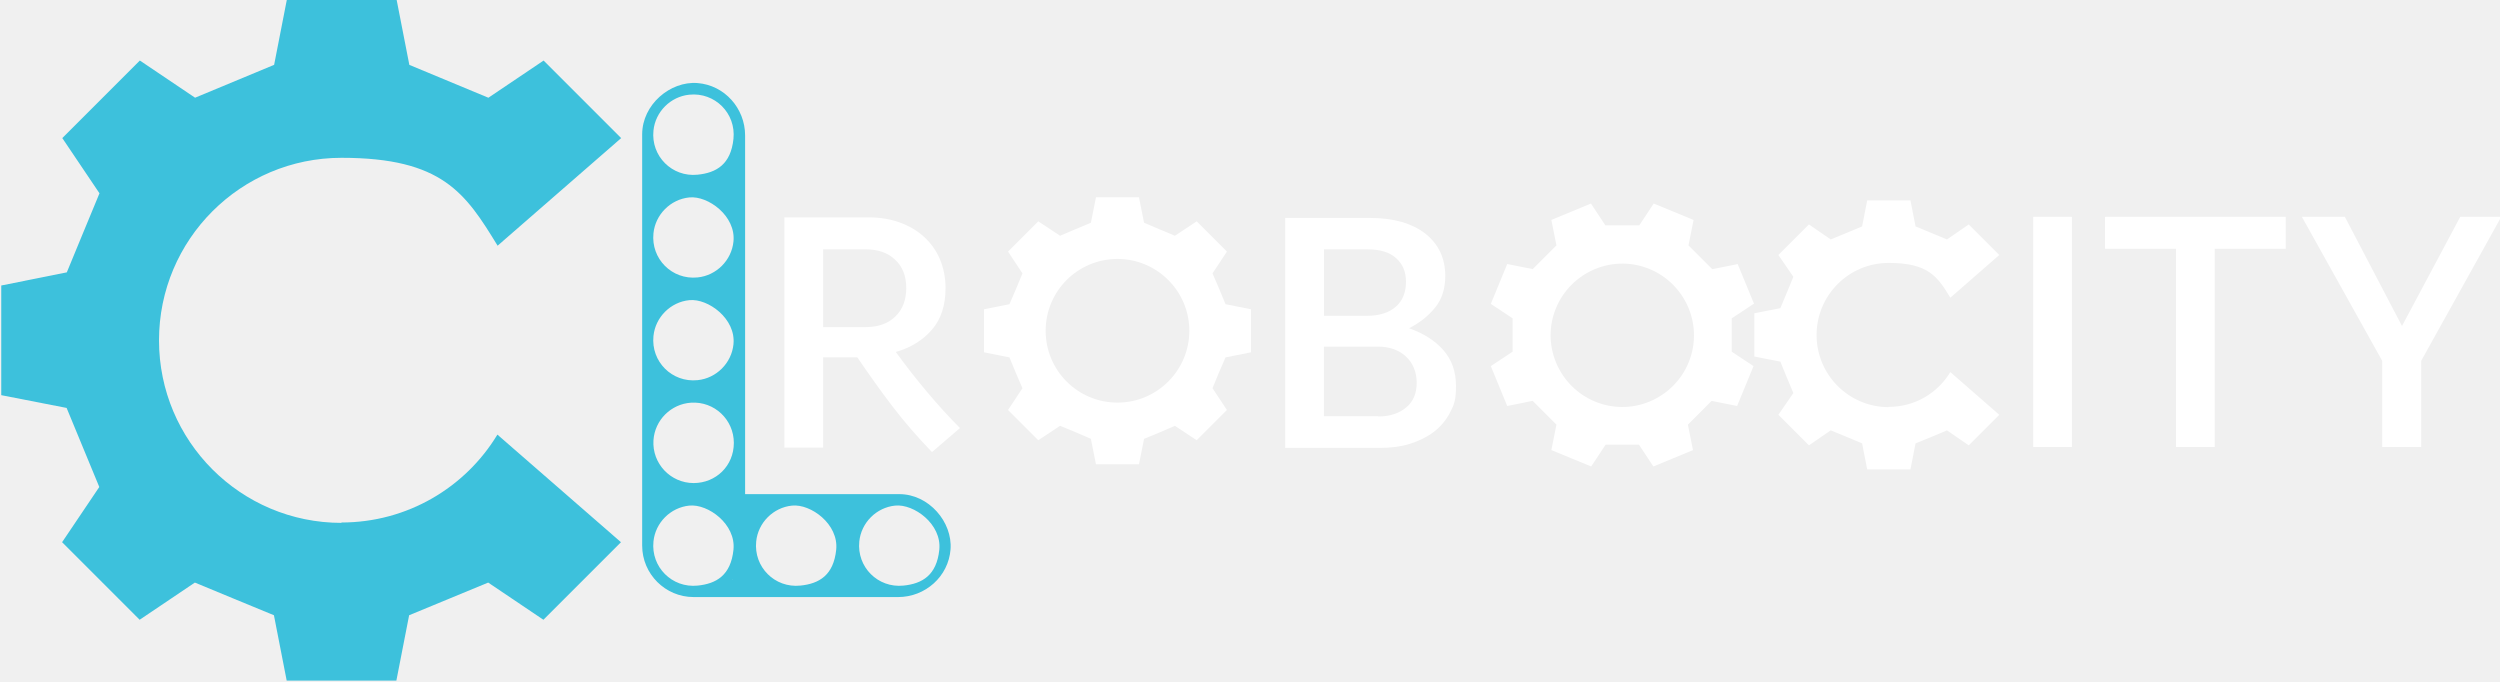
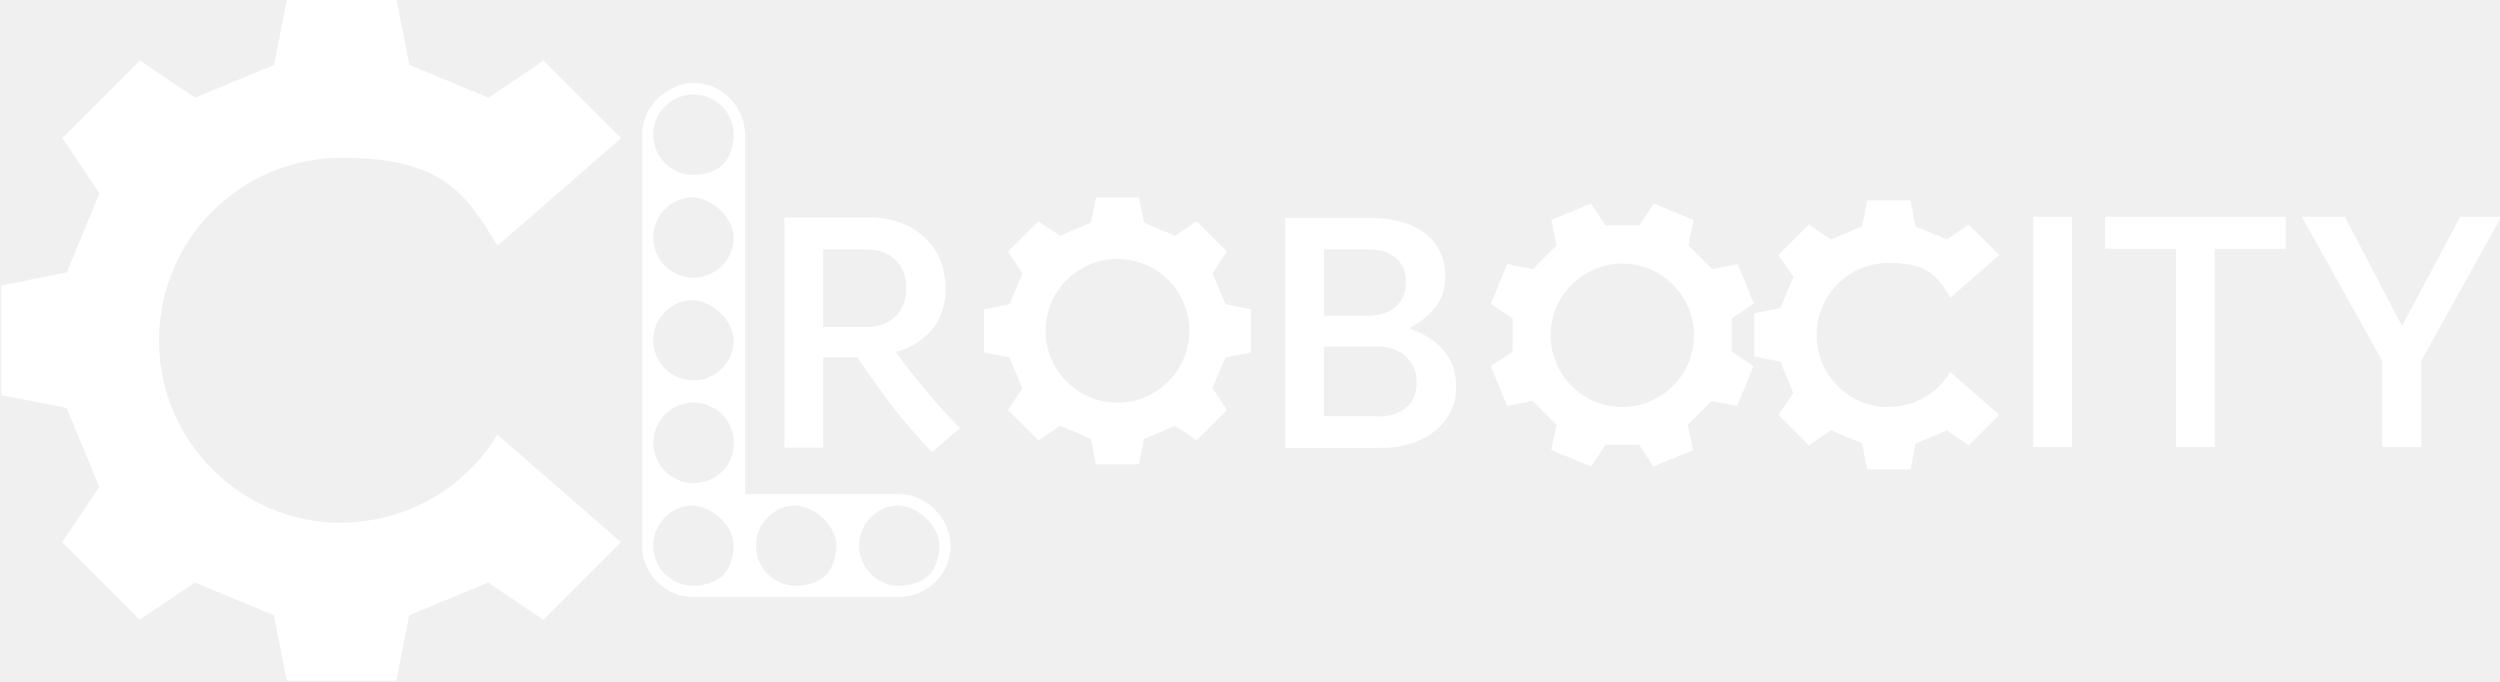
<svg xmlns="http://www.w3.org/2000/svg" id="Livello_1" data-name="Livello 1" version="1.1" viewBox="0 0 1000.9 272.7">
  <defs>
    <style>
      .cls-1 {
        fill: #3dc1dc;
      }

      .cls-1, .cls-2 {
        stroke-width: 0px;
      }

      .cls-2 {
        fill: #fff;
      }
    </style>
  </defs>
-   <path class="cls-1" fill="currentColor" d="M360.04,197.84h-61.73V54.23c0-10.83-8.2-20.15-19.1-20.98s-22.11,8.65-22.11,20.53v164.66c0,11.35,9.25,20.6,20.6,20.6h81.88c10.83,0,20.15-8.2,20.98-19.1s-8.65-22.11-20.53-22.11h0ZM293.2,232.05h-.15l.15-.15v.15ZM279.29,234.45c-10.23,1.05-18.72-7.44-17.67-17.67.75-7.52,6.84-13.61,14.36-14.36s18.72,7.44,17.67,17.67-6.84,13.61-14.36,14.36ZM277.71,193.4c-9.25,0-16.69-7.82-16.09-17.14.53-8.05,6.99-14.51,15.04-15.04,9.4-.6,17.14,6.84,17.14,16.09s-7.22,16.09-16.09,16.09ZM279.29,152.2c-10.23,1.05-18.72-7.44-17.67-17.67.75-7.52,6.84-13.61,14.36-14.36s18.72,7.44,17.67,17.67c-.75,7.52-6.84,13.61-14.36,14.36ZM288.16,118.51h0ZM279.29,111.07c-10.23,1.05-18.72-7.44-17.67-17.67.75-7.52,6.84-13.61,14.36-14.36s18.72,7.44,17.67,17.67c-.75,7.52-6.84,13.61-14.36,14.36ZM265.91,78.21h0ZM270.27,75.81h.15-.15ZM284.86,73.1h0ZM288.92,71.07h0ZM279.29,69.94c-10.23,1.05-18.72-7.44-17.67-17.67.75-7.52,6.84-13.61,14.36-14.36,10.23-1.05,18.72,7.44,17.67,17.67s-6.84,13.61-14.36,14.36ZM320.42,234.45c-10.23,1.05-18.72-7.44-17.67-17.67.75-7.52,6.84-13.61,14.36-14.36s18.72,7.44,17.67,17.67-6.84,13.61-14.36,14.36ZM361.7,234.45c-10.23,1.05-18.72-7.44-17.67-17.67.75-7.52,6.84-13.61,14.36-14.36s18.72,7.44,17.67,17.67-6.84,13.61-14.36,14.36Z" />
-   <path class="cls-1" fill="currentColor" d="M136.74,209.34c-40.38,0-73.08-32.71-73.08-73.08s32.71-73.08,73.08-73.08,49.62,14.14,62.48,35.19l49.47-43.08c-17.37-17.37-13.68-13.68-31.05-31.05l-22.11,14.89c-13.53-5.64-18.12-7.52-31.65-13.16L158.77-.21h-43.91l-5.11,26.17c-13.53,5.64-18.04,7.52-31.65,13.16l-22.11-14.89c-17.37,17.37-13.68,13.68-31.05,31.05l14.89,22.11c-5.56,13.53-7.52,18.04-13.08,31.65L.5,114.3v43.91l26.17,5.11c5.56,13.61,7.52,18.04,13.08,31.65l-14.89,22.11c17.37,17.37,13.68,13.68,31.05,31.05l22.11-14.89c13.53,5.56,18.04,7.52,31.65,13.08l5.11,26.17h43.91l5.11-26.17c13.53-5.56,18.12-7.52,31.65-13.08l22.11,14.89,31.05-31.05-49.47-43.08c-12.78,21.13-36.01,35.19-62.48,35.19h0l.08.15Z" />
+   <path class="cls-2" d="M360.04,197.84h-61.73V54.23c0-10.83-8.2-20.15-19.1-20.98s-22.11,8.65-22.11,20.53v164.66c0,11.35,9.25,20.6,20.6,20.6h81.88c10.83,0,20.15-8.2,20.98-19.1s-8.65-22.11-20.53-22.11h0ZM293.2,232.05h-.15l.15-.15v.15ZM279.29,234.45c-10.23,1.05-18.72-7.44-17.67-17.67.75-7.52,6.84-13.61,14.36-14.36s18.72,7.44,17.67,17.67-6.84,13.61-14.36,14.36ZM277.71,193.4c-9.25,0-16.69-7.82-16.09-17.14.53-8.05,6.99-14.51,15.04-15.04,9.4-.6,17.14,6.84,17.14,16.09s-7.22,16.09-16.09,16.09ZM279.29,152.2c-10.23,1.05-18.72-7.44-17.67-17.67.75-7.52,6.84-13.61,14.36-14.36s18.72,7.44,17.67,17.67c-.75,7.52-6.84,13.61-14.36,14.36ZM288.16,118.51h0ZM279.29,111.07c-10.23,1.05-18.72-7.44-17.67-17.67.75-7.52,6.84-13.61,14.36-14.36s18.72,7.44,17.67,17.67c-.75,7.52-6.84,13.61-14.36,14.36ZM265.91,78.21h0ZM270.27,75.81h.15-.15ZM284.86,73.1h0ZM288.92,71.07h0ZM279.29,69.94c-10.23,1.05-18.72-7.44-17.67-17.67.75-7.52,6.84-13.61,14.36-14.36,10.23-1.05,18.72,7.44,17.67,17.67s-6.84,13.61-14.36,14.36ZM320.42,234.45c-10.23,1.05-18.72-7.44-17.67-17.67.75-7.52,6.84-13.61,14.36-14.36s18.72,7.44,17.67,17.67-6.84,13.61-14.36,14.36ZM361.7,234.45c-10.23,1.05-18.72-7.44-17.67-17.67.75-7.52,6.84-13.61,14.36-14.36s18.72,7.44,17.67,17.67-6.84,13.61-14.36,14.36Z" />
+   <path class="cls-2" d="M136.74,209.34c-40.38,0-73.08-32.71-73.08-73.08s32.71-73.08,73.08-73.08,49.62,14.14,62.48,35.19l49.47-43.08c-17.37-17.37-13.68-13.68-31.05-31.05l-22.11,14.89c-13.53-5.64-18.12-7.52-31.65-13.16L158.77-.21h-43.91l-5.11,26.17c-13.53,5.64-18.04,7.52-31.65,13.16l-22.11-14.89c-17.37,17.37-13.68,13.68-31.05,31.05l14.89,22.11c-5.56,13.53-7.52,18.04-13.08,31.65L.5,114.3v43.91l26.17,5.11c5.56,13.61,7.52,18.04,13.08,31.65l-14.89,22.11c17.37,17.37,13.68,13.68,31.05,31.05l22.11-14.89c13.53,5.56,18.04,7.52,31.65,13.08l5.11,26.17h43.91l5.11-26.17c13.53-5.56,18.12-7.52,31.65-13.08l22.11,14.89,31.05-31.05-49.47-43.08c-12.78,21.13-36.01,35.19-62.48,35.19h0l.08.15Z" />
  <g>
    <path class="cls-2" d="M373.13,181c-5.77-6-11.1-12.11-15.85-18.34-4.76-6.23-9.4-12.79-14.04-19.59h-13.7v36.12h-15.51v-92.16h33.74c4.53,0,8.72.68,12.45,2.04s7.02,3.28,9.74,5.77c2.72,2.49,4.87,5.43,6.34,8.94,1.47,3.51,2.26,7.36,2.26,11.55,0,6.91-1.81,12.45-5.43,16.64-3.62,4.19-8.49,7.25-14.49,8.94,4.19,5.77,8.38,11.1,12.57,16.08,4.19,4.98,8.6,9.85,13.13,14.38l-11.21,9.62h0ZM346.52,130.96c4.98,0,8.94-1.36,11.89-4.19s4.42-6.68,4.42-11.44-1.47-8.6-4.42-11.32c-2.94-2.83-6.91-4.19-11.89-4.19h-16.98v31.14h16.98Z" />
    <path class="cls-2" d="M514.54,179.42v-92.16h34.31c4.53,0,8.6.57,12.34,1.59,3.74,1.13,6.79,2.6,9.4,4.64s4.64,4.53,6,7.36,2.04,6.11,2.04,9.62c0,5.09-1.36,9.4-4.08,12.68-2.72,3.4-6.23,6.11-10.42,8.27,5.77,2.04,10.3,4.87,13.7,8.72,3.4,3.85,5.09,8.6,5.09,14.38s-.79,7.59-2.38,10.64c-1.59,3.06-3.74,5.66-6.57,7.81-2.72,2.04-6,3.62-9.62,4.76-3.74,1.13-7.7,1.59-11.89,1.59h-37.93v.11ZM547.38,126.43c4.87,0,8.72-1.25,11.44-3.62,2.72-2.38,4.08-5.77,4.08-9.96s-1.36-7.13-3.96-9.51c-2.6-2.38-6.45-3.51-11.55-3.51h-17.32v26.61h17.32ZM551.79,166.74c4.64,0,8.38-1.25,11.21-3.62s4.19-5.66,4.19-9.85-1.47-7.93-4.3-10.53-6.57-3.96-11.1-3.96h-21.74v27.85h21.74v.11Z" />
    <g>
      <path class="cls-2" d="M829.53,178.97h-15.51v-92.16h15.51v92.16Z" />
      <path class="cls-2" d="M886.7,178.97h-15.51v-79.37h-28.42v-12.79h72.35v12.79h-28.42v79.37h0Z" />
      <path class="cls-2" d="M969.24,178.97h-15.51v-34.53l-32.15-57.63h17.21l22.87,43.7,23.32-43.7h16.42l-32.04,57.63v34.53h-.11Z" />
    </g>
    <path class="cls-2" d="M500.84,141.04v-17.21l-10.19-2.04c-2.15-5.32-2.94-7.13-5.21-12.34l5.77-8.72c-6.79-6.79-5.43-5.43-12.11-12.11l-8.72,5.77c-5.32-2.26-7.13-2.94-12.34-5.21l-2.04-10.19h-17.21l-2.04,10.19c-5.32,2.26-7.13,2.94-12.34,5.21l-8.72-5.77c-6.79,6.79-5.43,5.43-12.11,12.11l5.77,8.72c-2.15,5.32-2.94,7.13-5.21,12.34l-10.19,2.04v17.21l10.19,2.04c2.15,5.32,2.94,7.13,5.21,12.34l-5.77,8.72c6.79,6.79,5.43,5.43,12.11,12.11l8.72-5.77c5.32,2.15,7.13,2.94,12.34,5.21l2.04,10.19h17.21l2.04-10.19c5.32-2.15,7.13-2.94,12.34-5.21l8.72,5.77c6.79-6.79,5.43-5.43,12.11-12.11l-5.77-8.72c2.15-5.32,2.94-7.13,5.21-12.34l10.19-2.04ZM447.4,161.19h0c-15.85,0-28.76-12.79-28.76-28.76s12.91-28.76,28.76-28.76h0c15.85,0,28.76,12.91,28.76,28.76s-12.91,28.76-28.76,28.76Z" />
    <g>
      <path class="cls-2" d="M756.16,163c-15.96,0-28.87-12.91-28.87-28.87s12.91-28.87,28.87-28.87,19.59,5.55,24.68,13.93l19.59-17.1c-6.79-6.79-5.43-5.43-12.23-12.23l-8.72,6c-5.32-2.26-7.25-2.94-12.57-5.21l-2.04-10.42h-17.32l-2.04,10.42c-5.32,2.26-7.13,2.94-12.57,5.21l-8.72-6c-6.79,6.79-5.43,5.43-12.23,12.23l6,8.72c-2.15,5.32-2.94,7.13-5.21,12.57l-10.42,2.04v17.32l10.42,2.04c2.15,5.43,2.94,7.13,5.21,12.57l-6,8.72,12.23,12.23,8.72-6c5.32,2.15,7.13,2.94,12.57,5.21l2.04,10.42h17.32l2.04-10.42c5.32-2.15,7.25-2.94,12.57-5.21l8.72,6,12.23-12.23-19.59-17.1c-5.09,8.38-14.15,13.93-24.68,13.93h0v.11Z" />
      <path class="cls-2" d="M702.27,121.68l-6.57-15.96-10.19,2.04c-4.08-4.08-5.43-5.43-9.51-9.51l2.04-10.19c-8.83-3.62-7.13-2.94-15.96-6.57l-5.77,8.72h-13.59l-5.77-8.72-7.93,3.28-7.93,3.28,2.04,10.19c-4.08,4.08-5.43,5.43-9.51,9.51l-10.19-2.04c-3.62,8.83-2.94,7.13-6.57,15.96l8.72,5.77v13.36l-8.72,5.77,6.57,15.96,10.19-2.04c4.08,4.08,5.43,5.43,9.51,9.51l-2.04,10.19c8.83,3.62,7.13,2.94,15.96,6.57l5.77-8.72h13.36l5.77,8.72,7.93-3.28,7.93-3.28-2.04-10.19c4.08-4.08,5.43-5.43,9.51-9.51l10.19,2.04c3.62-8.83,2.94-7.13,6.57-15.96l-8.72-5.77v-13.36l8.72-5.77h.23ZM660.49,160.74h0c-14.72,6.11-31.36-.91-37.48-15.51-6.11-14.72.91-31.36,15.51-37.48s0,0,0,0h0c14.72-6.11,31.36.91,37.48,15.51,6.11,14.72-.91,31.36-15.51,37.48Z" />
    </g>
  </g>
</svg>
